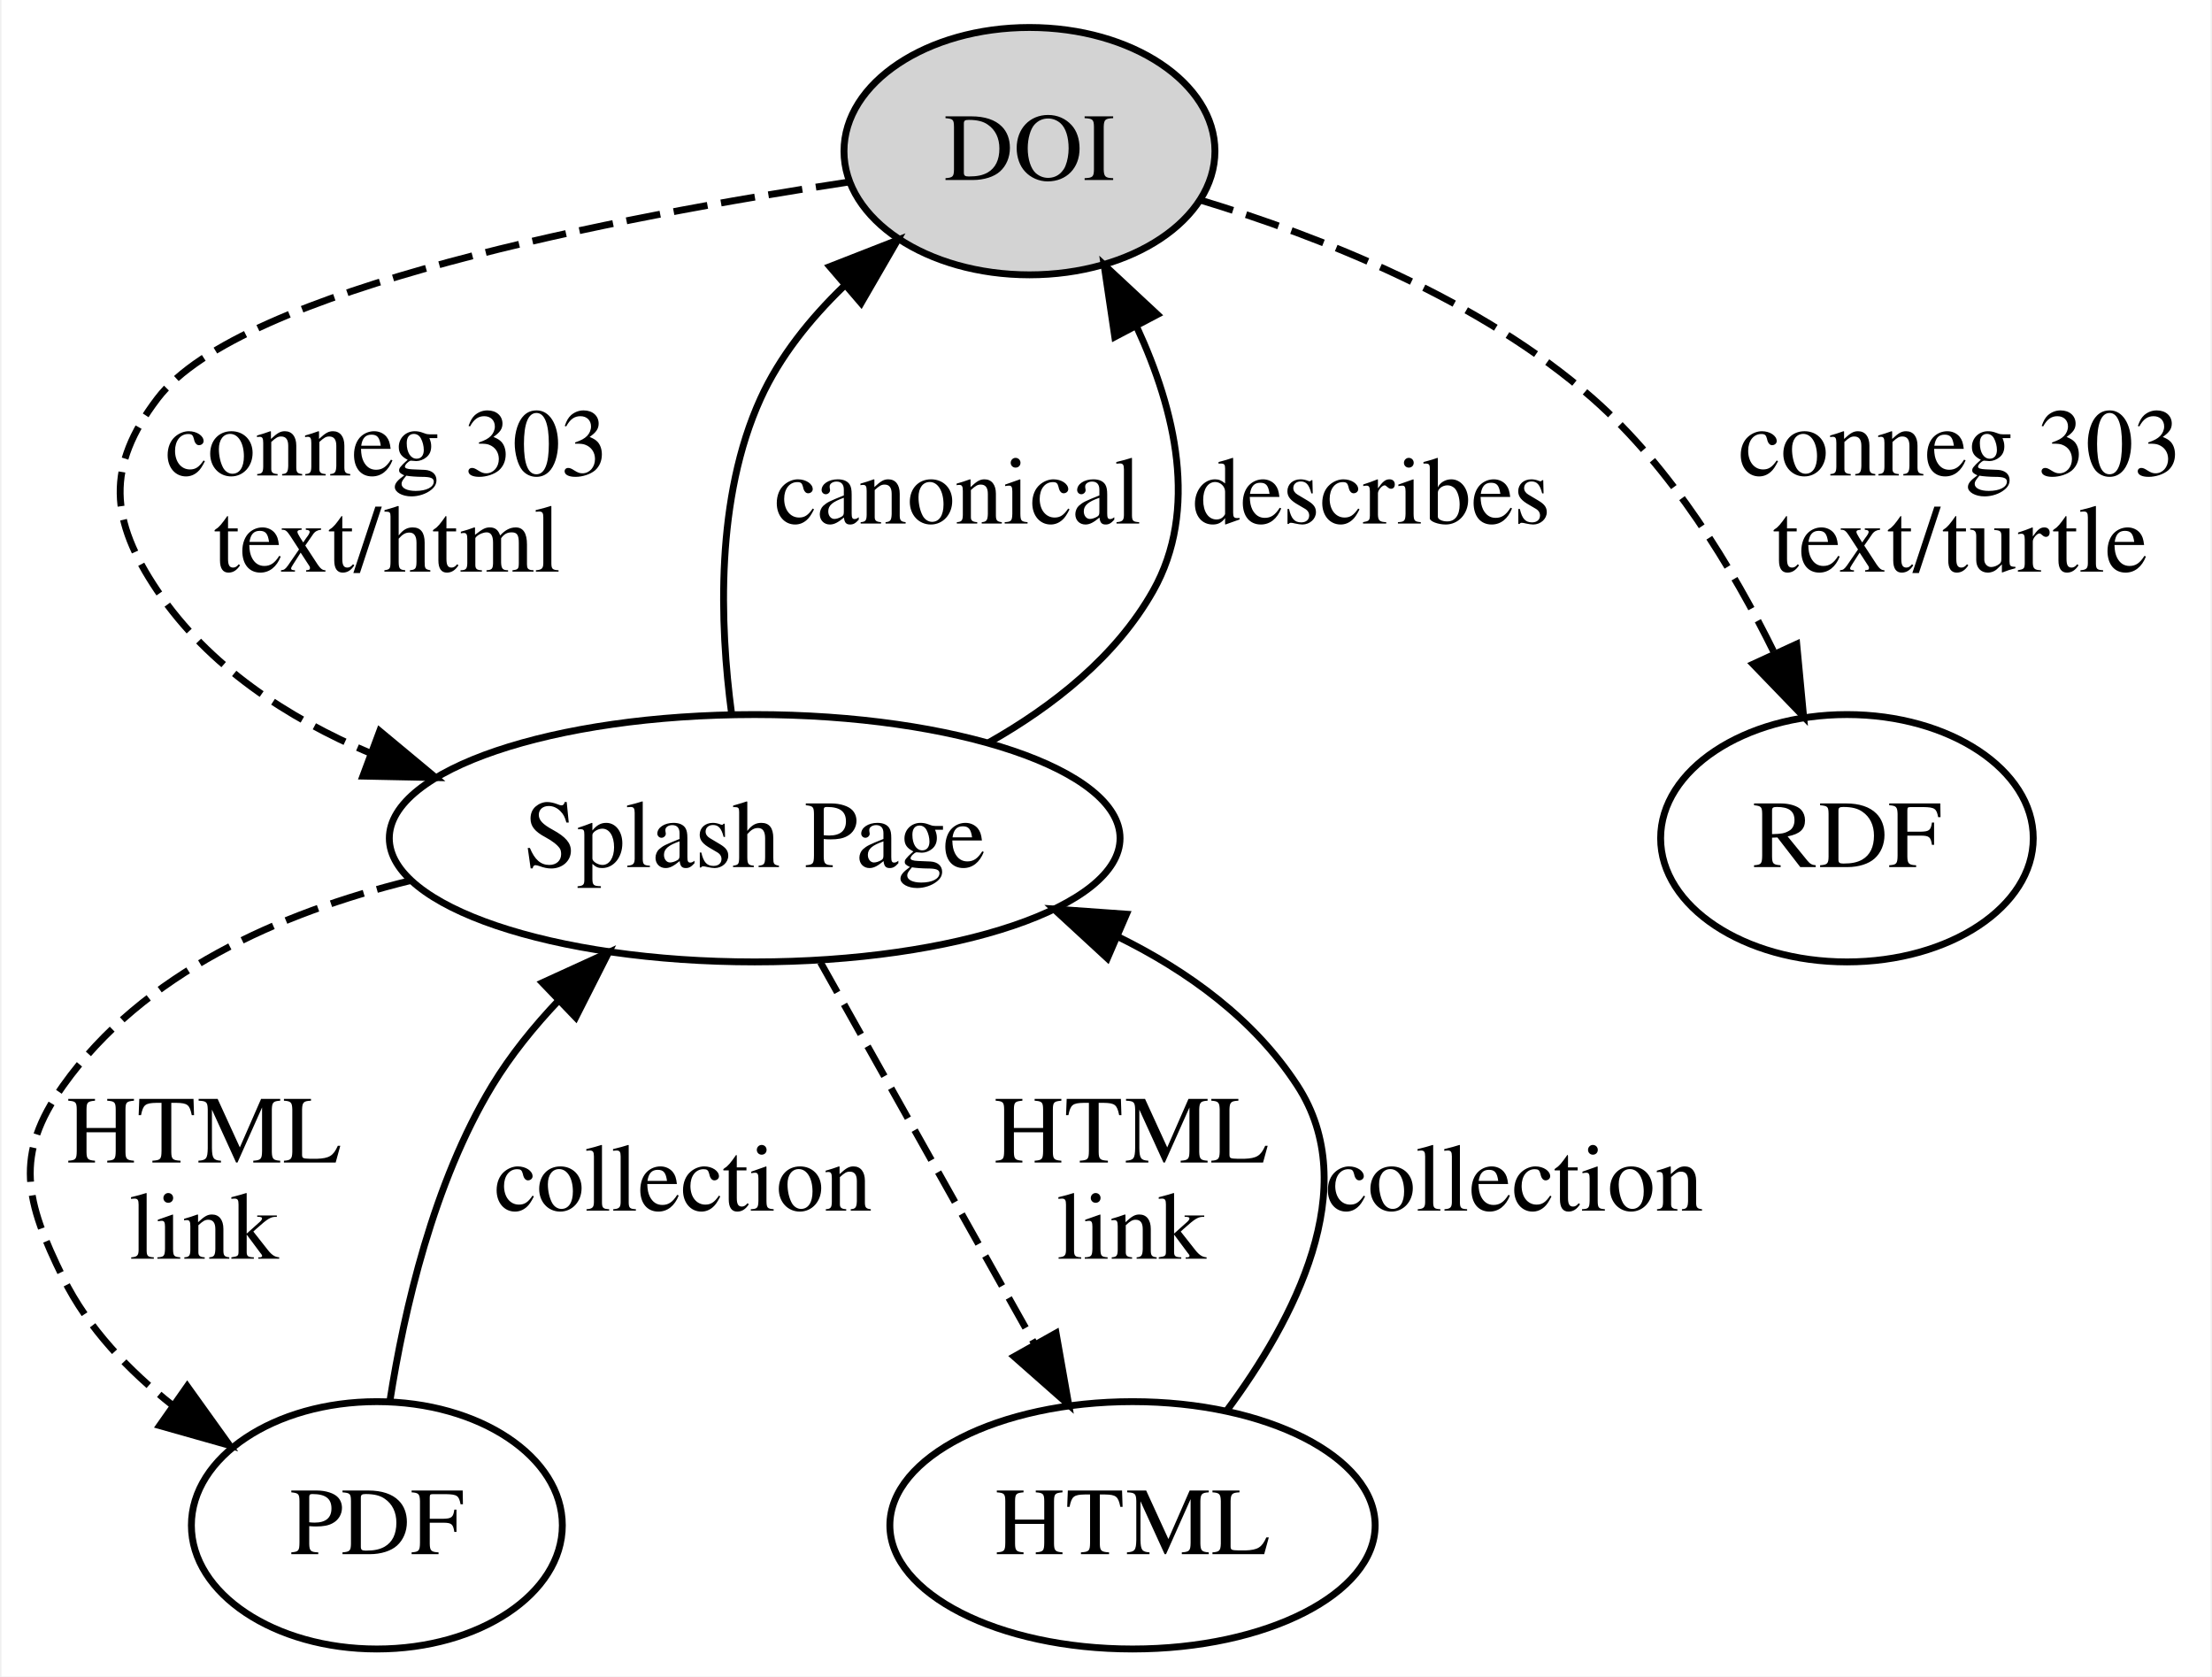
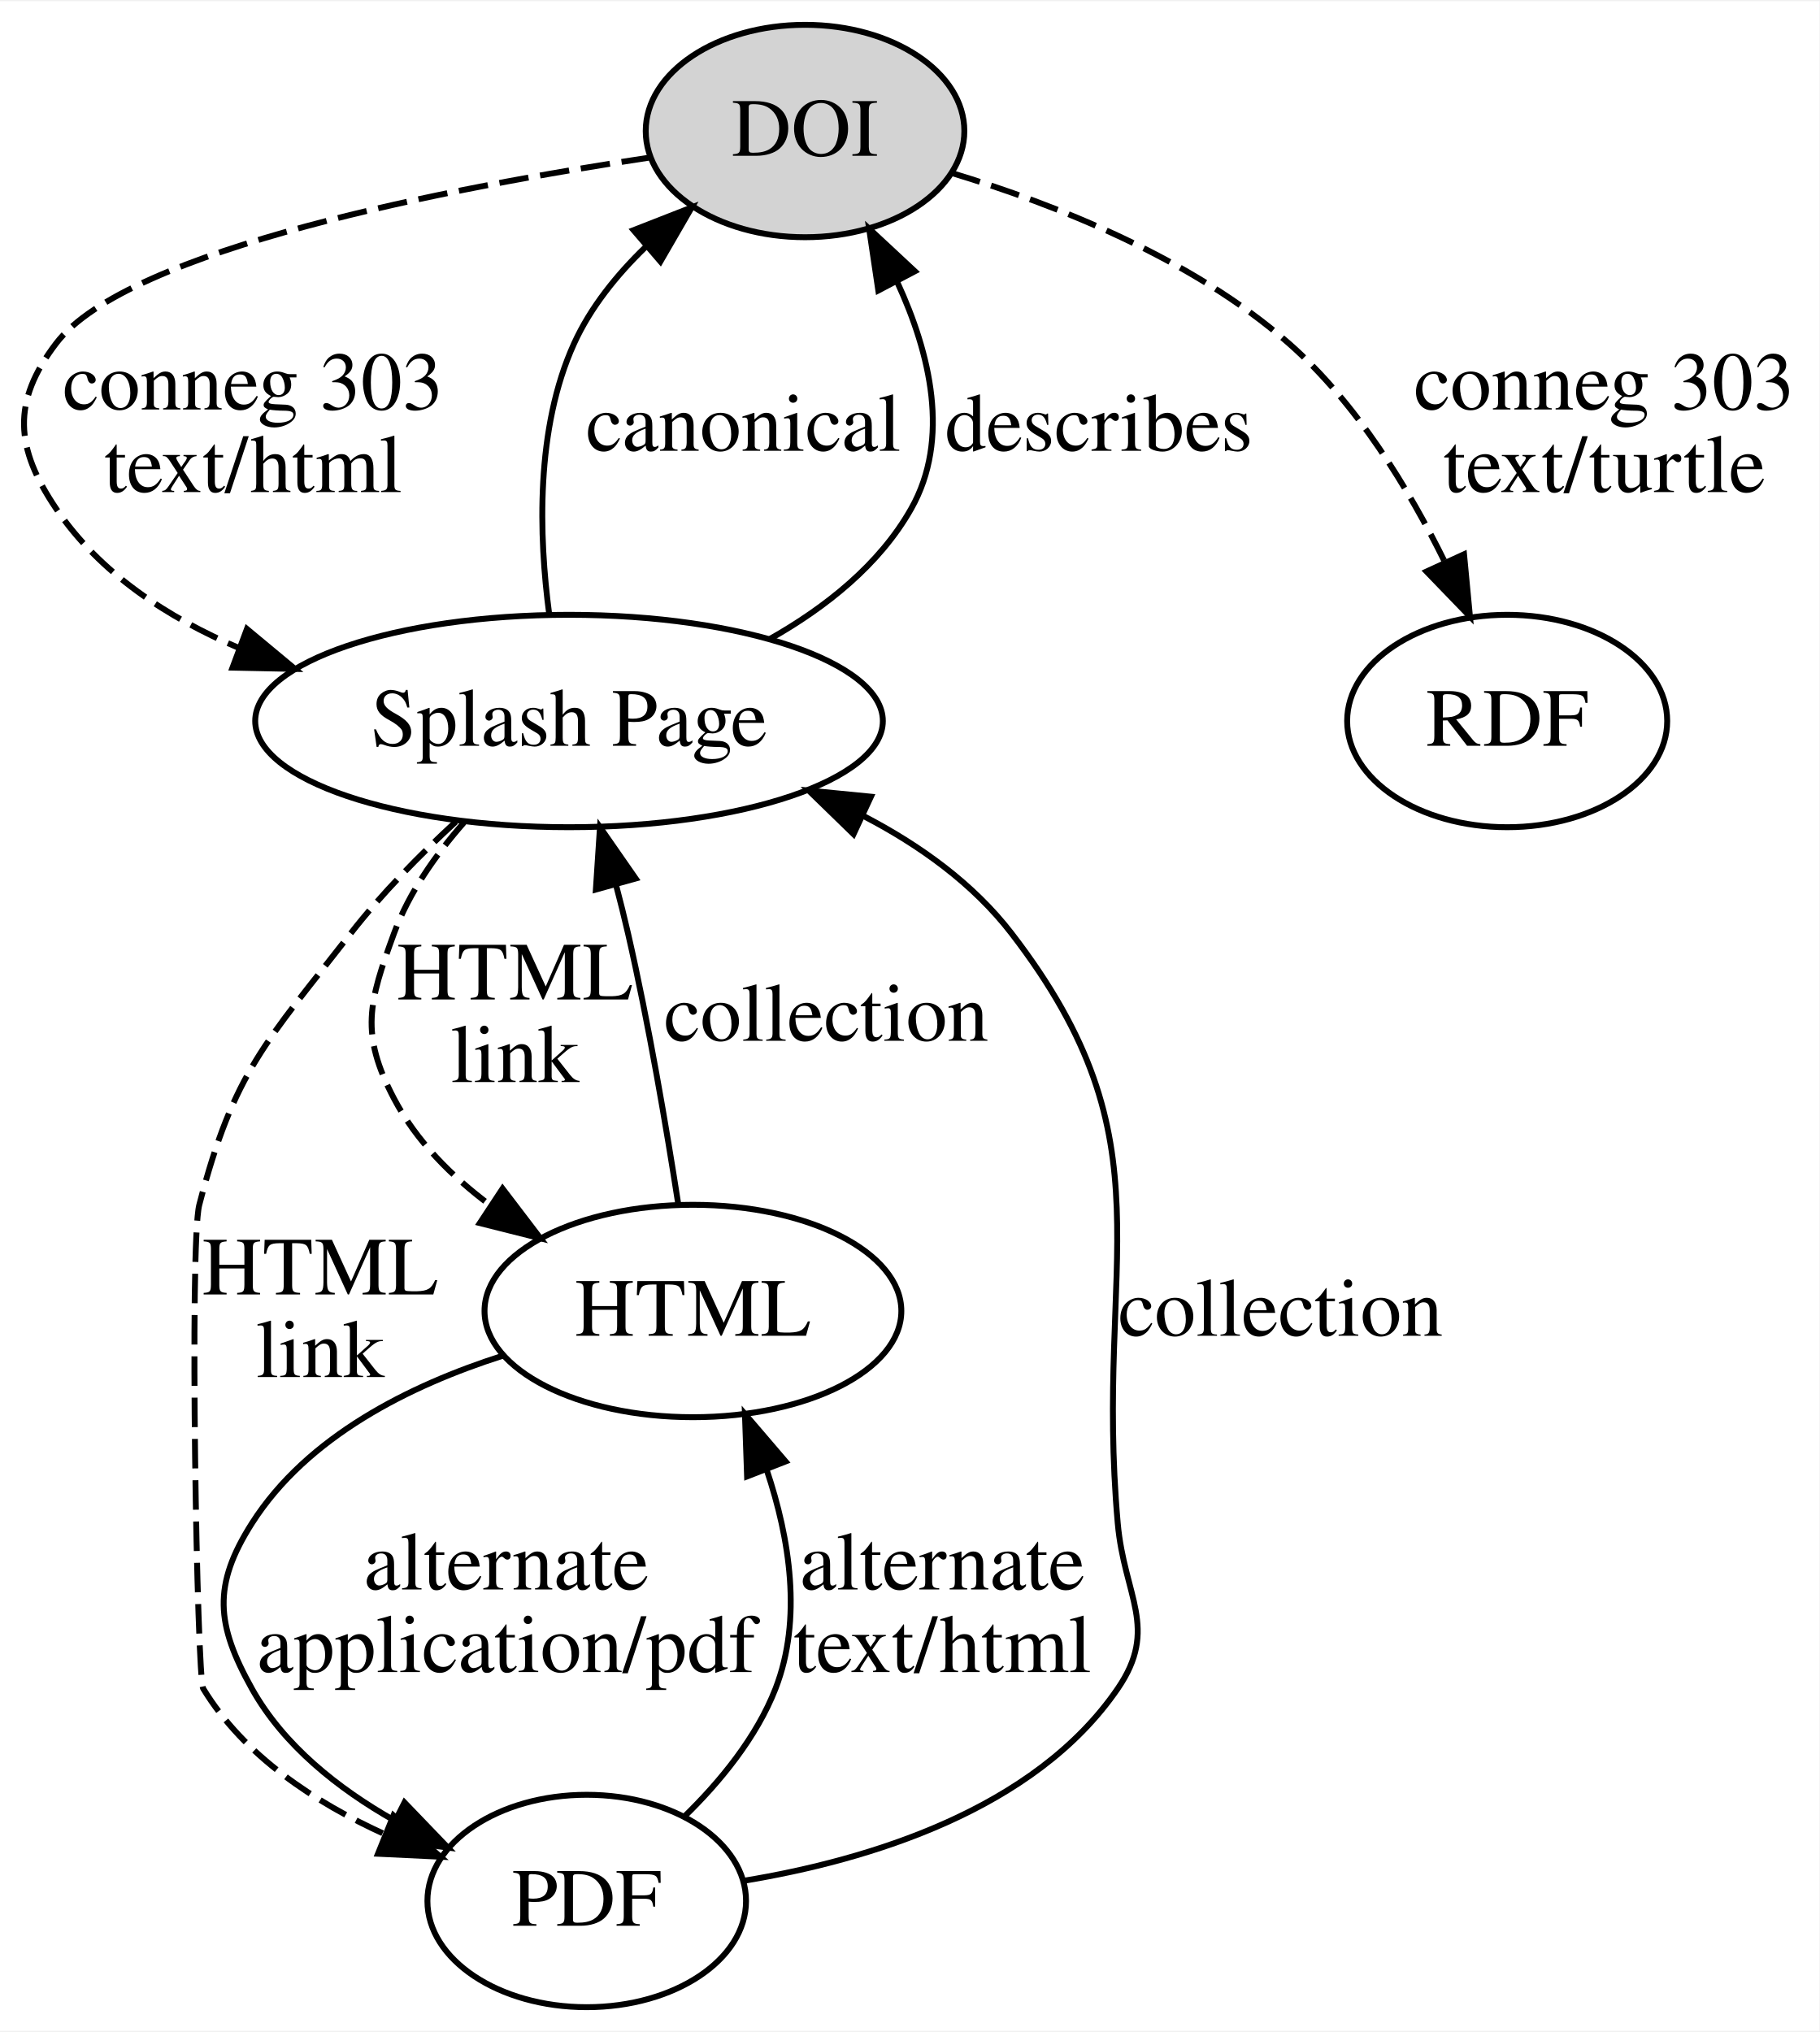
- <svg xmlns="http://www.w3.org/2000/svg" width="322pt" height="244pt" viewBox="0.00 0.00 321.57 244.00">
-   <g id="graph0" class="graph" transform="scale(1 1) rotate(0) translate(4 240)">
-     <polygon fill="white" stroke="none" points="-4,4 -4,-240 317.572,-240 317.572,4 -4,4" />
+ <svg xmlns="http://www.w3.org/2000/svg" width="308pt" height="344pt" viewBox="0.00 0.00 308.37 344.00">
+   <g id="graph0" class="graph" transform="scale(1 1) rotate(0) translate(4 340)">
+     <polygon fill="white" stroke="none" points="-4,4 -4,-340 304.367,-340 304.367,4 -4,4" />
    <g id="node1" class="node">
-       <ellipse fill="lightgrey" stroke="black" cx="145.644" cy="-218" rx="27" ry="18" />
-       <text text-anchor="middle" x="145.644" y="-213.8" font-family="Times,serif" font-size="14.00">DOI</text>
+       <ellipse fill="lightgrey" stroke="black" cx="132.439" cy="-318" rx="27" ry="18" />
+       <text text-anchor="middle" x="132.439" y="-313.8" font-family="Times,serif" font-size="14.00">DOI</text>
    </g>
    <g id="node2" class="node">
-       <ellipse fill="none" stroke="black" cx="105.644" cy="-118" rx="53.187" ry="18" />
-       <text text-anchor="middle" x="105.644" y="-113.8" font-family="Times,serif" font-size="14.00">Splash Page</text>
+       <ellipse fill="none" stroke="black" cx="92.439" cy="-218" rx="53.187" ry="18" />
+       <text text-anchor="middle" x="92.439" y="-213.8" font-family="Times,serif" font-size="14.00">Splash Page</text>
    </g>
    <g id="edge1" class="edge">
-       <path fill="none" stroke="black" stroke-dasharray="5,2" d="M119.491,-213.528C86.013,-208.485 30.87,-197.958 18.717,-182 11.177,-172.1 11.752,-164.313 18.717,-154 26.118,-143.042 37.582,-135.513 49.784,-130.342" />
-       <polygon fill="black" stroke="black" points="51.056,-133.603 59.203,-126.829 48.61,-127.044 51.056,-133.603" />
-       <text text-anchor="middle" x="52.108" y="-170.8" font-family="Times,serif" font-size="14.00">conneg 303</text>
-       <text text-anchor="middle" x="52.108" y="-156.8" font-family="Times,serif" font-size="14.00">text/html</text>
+       <path fill="none" stroke="black" stroke-dasharray="5,2" d="M106.285,-313.528C72.807,-308.485 17.664,-297.958 5.511,-282 -2.029,-272.1 -1.454,-264.313 5.511,-254 12.912,-243.042 24.377,-235.513 36.578,-230.342" />
+       <polygon fill="black" stroke="black" points="37.851,-233.603 45.997,-226.829 35.405,-227.044 37.851,-233.603" />
+       <text text-anchor="middle" x="38.903" y="-270.8" font-family="Times,serif" font-size="14.00">conneg 303</text>
+       <text text-anchor="middle" x="38.903" y="-256.8" font-family="Times,serif" font-size="14.00">text/html</text>
    </g>
    <g id="node3" class="node">
-       <ellipse fill="none" stroke="black" cx="264.644" cy="-118" rx="27.122" ry="18" />
-       <text text-anchor="middle" x="264.644" y="-113.8" font-family="Times,serif" font-size="14.00">RDF</text>
+       <ellipse fill="none" stroke="black" cx="251.439" cy="-218" rx="27.122" ry="18" />
+       <text text-anchor="middle" x="251.439" y="-213.8" font-family="Times,serif" font-size="14.00">RDF</text>
    </g>
    <g id="edge2" class="edge">
-       <path fill="none" stroke="black" stroke-dasharray="5,2" d="M170.5,-210.885C188.048,-205.57 211.259,-196.417 227.644,-182 239.103,-171.918 247.964,-157.395 254.138,-144.833" />
-       <polygon fill="black" stroke="black" points="257.333,-146.263 258.334,-135.716 250.974,-143.337 257.333,-146.263" />
-       <text text-anchor="middle" x="281.108" y="-170.8" font-family="Times,serif" font-size="14.00">conneg 303</text>
-       <text text-anchor="middle" x="281.108" y="-156.8" font-family="Times,serif" font-size="14.00">text/turtle</text>
+       <path fill="none" stroke="black" stroke-dasharray="5,2" d="M157.295,-310.885C174.842,-305.57 198.054,-296.417 214.439,-282 225.898,-271.918 234.759,-257.395 240.933,-244.833" />
+       <polygon fill="black" stroke="black" points="244.127,-246.263 245.129,-235.716 237.768,-243.337 244.127,-246.263" />
+       <text text-anchor="middle" x="267.903" y="-270.8" font-family="Times,serif" font-size="14.00">conneg 303</text>
+       <text text-anchor="middle" x="267.903" y="-256.8" font-family="Times,serif" font-size="14.00">text/turtle</text>
    </g>
    <g id="edge5" class="edge">
-       <path fill="none" stroke="black" d="M102.283,-136.121C100.531,-149.272 99.935,-167.566 106.51,-182 109.287,-188.097 113.695,-193.578 118.569,-198.294" />
-       <polygon fill="black" stroke="black" points="116.577,-201.196 126.444,-205.054 121.136,-195.885 116.577,-201.196" />
-       <text text-anchor="middle" x="135.212" y="-163.8" font-family="Times,serif" font-size="14.00">canonical </text>
+       <path fill="none" stroke="black" d="M89.078,-236.121C87.325,-249.272 86.729,-267.566 93.304,-282 96.081,-288.097 100.49,-293.578 105.364,-298.294" />
+       <polygon fill="black" stroke="black" points="103.371,-301.196 113.239,-305.054 107.931,-295.885 103.371,-301.196" />
+       <text text-anchor="middle" x="122.006" y="-263.8" font-family="Times,serif" font-size="14.00">canonical </text>
    </g>
    <g id="edge6" class="edge">
-       <path fill="none" stroke="black" d="M139.703,-131.915C149.143,-137.252 158.268,-144.475 163.644,-154 170.307,-165.803 166.869,-180.266 161.289,-192.356" />
-       <polygon fill="black" stroke="black" points="158.064,-190.968 156.506,-201.448 164.259,-194.227 158.064,-190.968" />
-       <text text-anchor="middle" x="195.439" y="-163.8" font-family="Times,serif" font-size="14.00">describes </text>
+       <path fill="none" stroke="black" d="M126.497,-231.915C135.937,-237.252 145.062,-244.475 150.439,-254 157.102,-265.803 153.663,-280.266 148.083,-292.356" />
+       <polygon fill="black" stroke="black" points="144.859,-290.968 143.301,-301.448 151.054,-294.227 144.859,-290.968" />
+       <text text-anchor="middle" x="182.234" y="-263.8" font-family="Times,serif" font-size="14.00">describes </text>
    </g>
    <g id="node4" class="node">
-       <ellipse fill="none" stroke="black" cx="50.645" cy="-18" rx="27" ry="18" />
-       <text text-anchor="middle" x="50.645" y="-13.8" font-family="Times,serif" font-size="14.00">PDF</text>
+       <ellipse fill="none" stroke="black" cx="95.439" cy="-18" rx="27" ry="18" />
+       <text text-anchor="middle" x="95.439" y="-13.8" font-family="Times,serif" font-size="14.00">PDF</text>
    </g>
    <g id="edge3" class="edge">
-       <path fill="none" stroke="black" stroke-dasharray="5,2" d="M55.486,-111.826C36.47,-107.14 16.615,-98.361 4.982,-82 -2.229,-71.858 -0.525,-65.16 4.982,-54 8.587,-46.694 14.53,-40.491 20.956,-35.429" />
-       <polygon fill="black" stroke="black" points="23.04,-38.243 29.212,-29.631 19.017,-32.514 23.04,-38.243" />
-       <text text-anchor="middle" x="25.476" y="-70.8" font-family="Times,serif" font-size="14.00">HTML</text>
-       <text text-anchor="middle" x="25.476" y="-56.8" font-family="Times,serif" font-size="14.00">link</text>
+       <path fill="none" stroke="black" stroke-dasharray="5,2" d="M73.253,-200.926C67.156,-195.298 60.65,-188.701 55.439,-182 41.067,-163.52 35.669,-158.657 29.777,-136 28.071,-129.442 29.372,-55.757 30.439,-54 37.367,-42.589 49.417,-34.669 61.275,-29.29" />
+       <polygon fill="black" stroke="black" points="62.683,-32.495 70.641,-25.501 60.059,-26.006 62.683,-32.495" />
+       <text text-anchor="middle" x="50.27" y="-120.8" font-family="Times,serif" font-size="14.00">HTML</text>
+       <text text-anchor="middle" x="50.27" y="-106.8" font-family="Times,serif" font-size="14.00">link</text>
    </g>
    <g id="node5" class="node">
-       <ellipse fill="none" stroke="black" cx="160.644" cy="-18" rx="35.322" ry="18" />
-       <text text-anchor="middle" x="160.644" y="-13.8" font-family="Times,serif" font-size="14.00">HTML</text>
+       <ellipse fill="none" stroke="black" cx="113.439" cy="-118" rx="35.322" ry="18" />
+       <text text-anchor="middle" x="113.439" y="-113.8" font-family="Times,serif" font-size="14.00">HTML</text>
    </g>
    <g id="edge4" class="edge">
-       <path fill="none" stroke="black" stroke-dasharray="5,2" d="M115.225,-99.93C123.794,-84.66 136.476,-62.064 146.262,-44.626" />
-       <polygon fill="black" stroke="black" points="149.515,-45.982 151.357,-35.548 143.411,-42.556 149.515,-45.982" />
-       <text text-anchor="middle" x="160.476" y="-70.8" font-family="Times,serif" font-size="14.00">HTML</text>
-       <text text-anchor="middle" x="160.476" y="-56.8" font-family="Times,serif" font-size="14.00">link</text>
+       <path fill="none" stroke="black" stroke-dasharray="5,2" d="M74.622,-200.782C69.84,-195.335 65.3,-188.88 62.777,-182 58.492,-170.317 56.996,-165.02 62.777,-154 66.548,-146.811 72.54,-140.807 79.103,-135.918" />
+       <polygon fill="black" stroke="black" points="81.176,-138.744 87.597,-130.317 77.322,-132.9 81.176,-138.744" />
+       <text text-anchor="middle" x="83.27" y="-170.8" font-family="Times,serif" font-size="14.00">HTML</text>
+       <text text-anchor="middle" x="83.27" y="-156.8" font-family="Times,serif" font-size="14.00">link</text>
    </g>
    <g id="edge7" class="edge">
-       <path fill="none" stroke="black" d="M52.54,-36.071C54.619,-49.363 58.879,-67.866 67.444,-82 70.115,-86.406 73.502,-90.593 77.153,-94.438" />
-       <polygon fill="black" stroke="black" points="74.741,-96.974 84.378,-101.378 79.591,-91.926 74.741,-96.974" />
-       <text text-anchor="middle" x="95.245" y="-63.8" font-family="Times,serif" font-size="14.00">collection</text>
+       <path fill="none" stroke="black" d="M122.072,-21.427C143.161,-24.909 171.335,-33.383 185.439,-54 192.465,-64.271 186.546,-69.605 185.439,-82 181.423,-126.98 194.988,-146.218 167.439,-182 160.929,-190.455 151.884,-196.95 142.323,-201.911" />
+       <polygon fill="black" stroke="black" points="140.66,-198.824 133.064,-206.211 143.608,-205.173 140.66,-198.824" />
+       <text text-anchor="middle" x="213.039" y="-113.8" font-family="Times,serif" font-size="14.00">collection</text>
+     </g>
+     <g id="edge9" class="edge">
+       <path fill="none" stroke="black" d="M111.932,-32.257C118.023,-38.186 124.221,-45.711 127.439,-54 132.018,-65.794 129.833,-79.442 125.961,-91.012" />
+       <polygon fill="black" stroke="black" points="122.616,-89.959 122.251,-100.547 129.139,-92.497 122.616,-89.959" />
+       <text text-anchor="middle" x="155.715" y="-70.8" font-family="Times,serif" font-size="14.00">alternate</text>
+       <text text-anchor="middle" x="155.715" y="-56.8" font-family="Times,serif" font-size="14.00">text/html</text>
    </g>
    <g id="edge8" class="edge">
-       <path fill="none" stroke="black" d="M174.31,-34.625C184.202,-47.93 194.284,-67.187 184.644,-82 178.38,-91.627 168.795,-98.627 158.437,-103.709" />
-       <polygon fill="black" stroke="black" points="156.991,-100.521 149.199,-107.7 159.767,-106.947 156.991,-100.521" />
-       <text text-anchor="middle" x="216.245" y="-63.8" font-family="Times,serif" font-size="14.00">collection</text>
+       <path fill="none" stroke="black" d="M110.936,-136.211C108.964,-148.93 105.965,-166.633 102.439,-182 101.824,-184.679 101.129,-187.459 100.4,-190.227" />
+       <polygon fill="black" stroke="black" points="96.988,-189.432 97.685,-200.004 103.733,-191.305 96.988,-189.432" />
+       <text text-anchor="middle" x="136.039" y="-163.8" font-family="Times,serif" font-size="14.00">collection</text>
+     </g>
+     <g id="edge10" class="edge">
+       <path fill="none" stroke="black" d="M81.148,-110.396C65.486,-105.392 48.069,-96.752 38.687,-82 32.009,-71.499 32.622,-64.866 38.687,-54 44.074,-44.349 53.338,-37.028 62.837,-31.642" />
+       <polygon fill="black" stroke="black" points="64.555,-34.695 71.897,-27.057 61.394,-28.449 64.555,-34.695" />
+       <text text-anchor="middle" x="81.815" y="-70.8" font-family="Times,serif" font-size="14.00">alternate</text>
+       <text text-anchor="middle" x="81.815" y="-56.8" font-family="Times,serif" font-size="14.00">application/pdf</text>
    </g>
  </g>
</svg>
